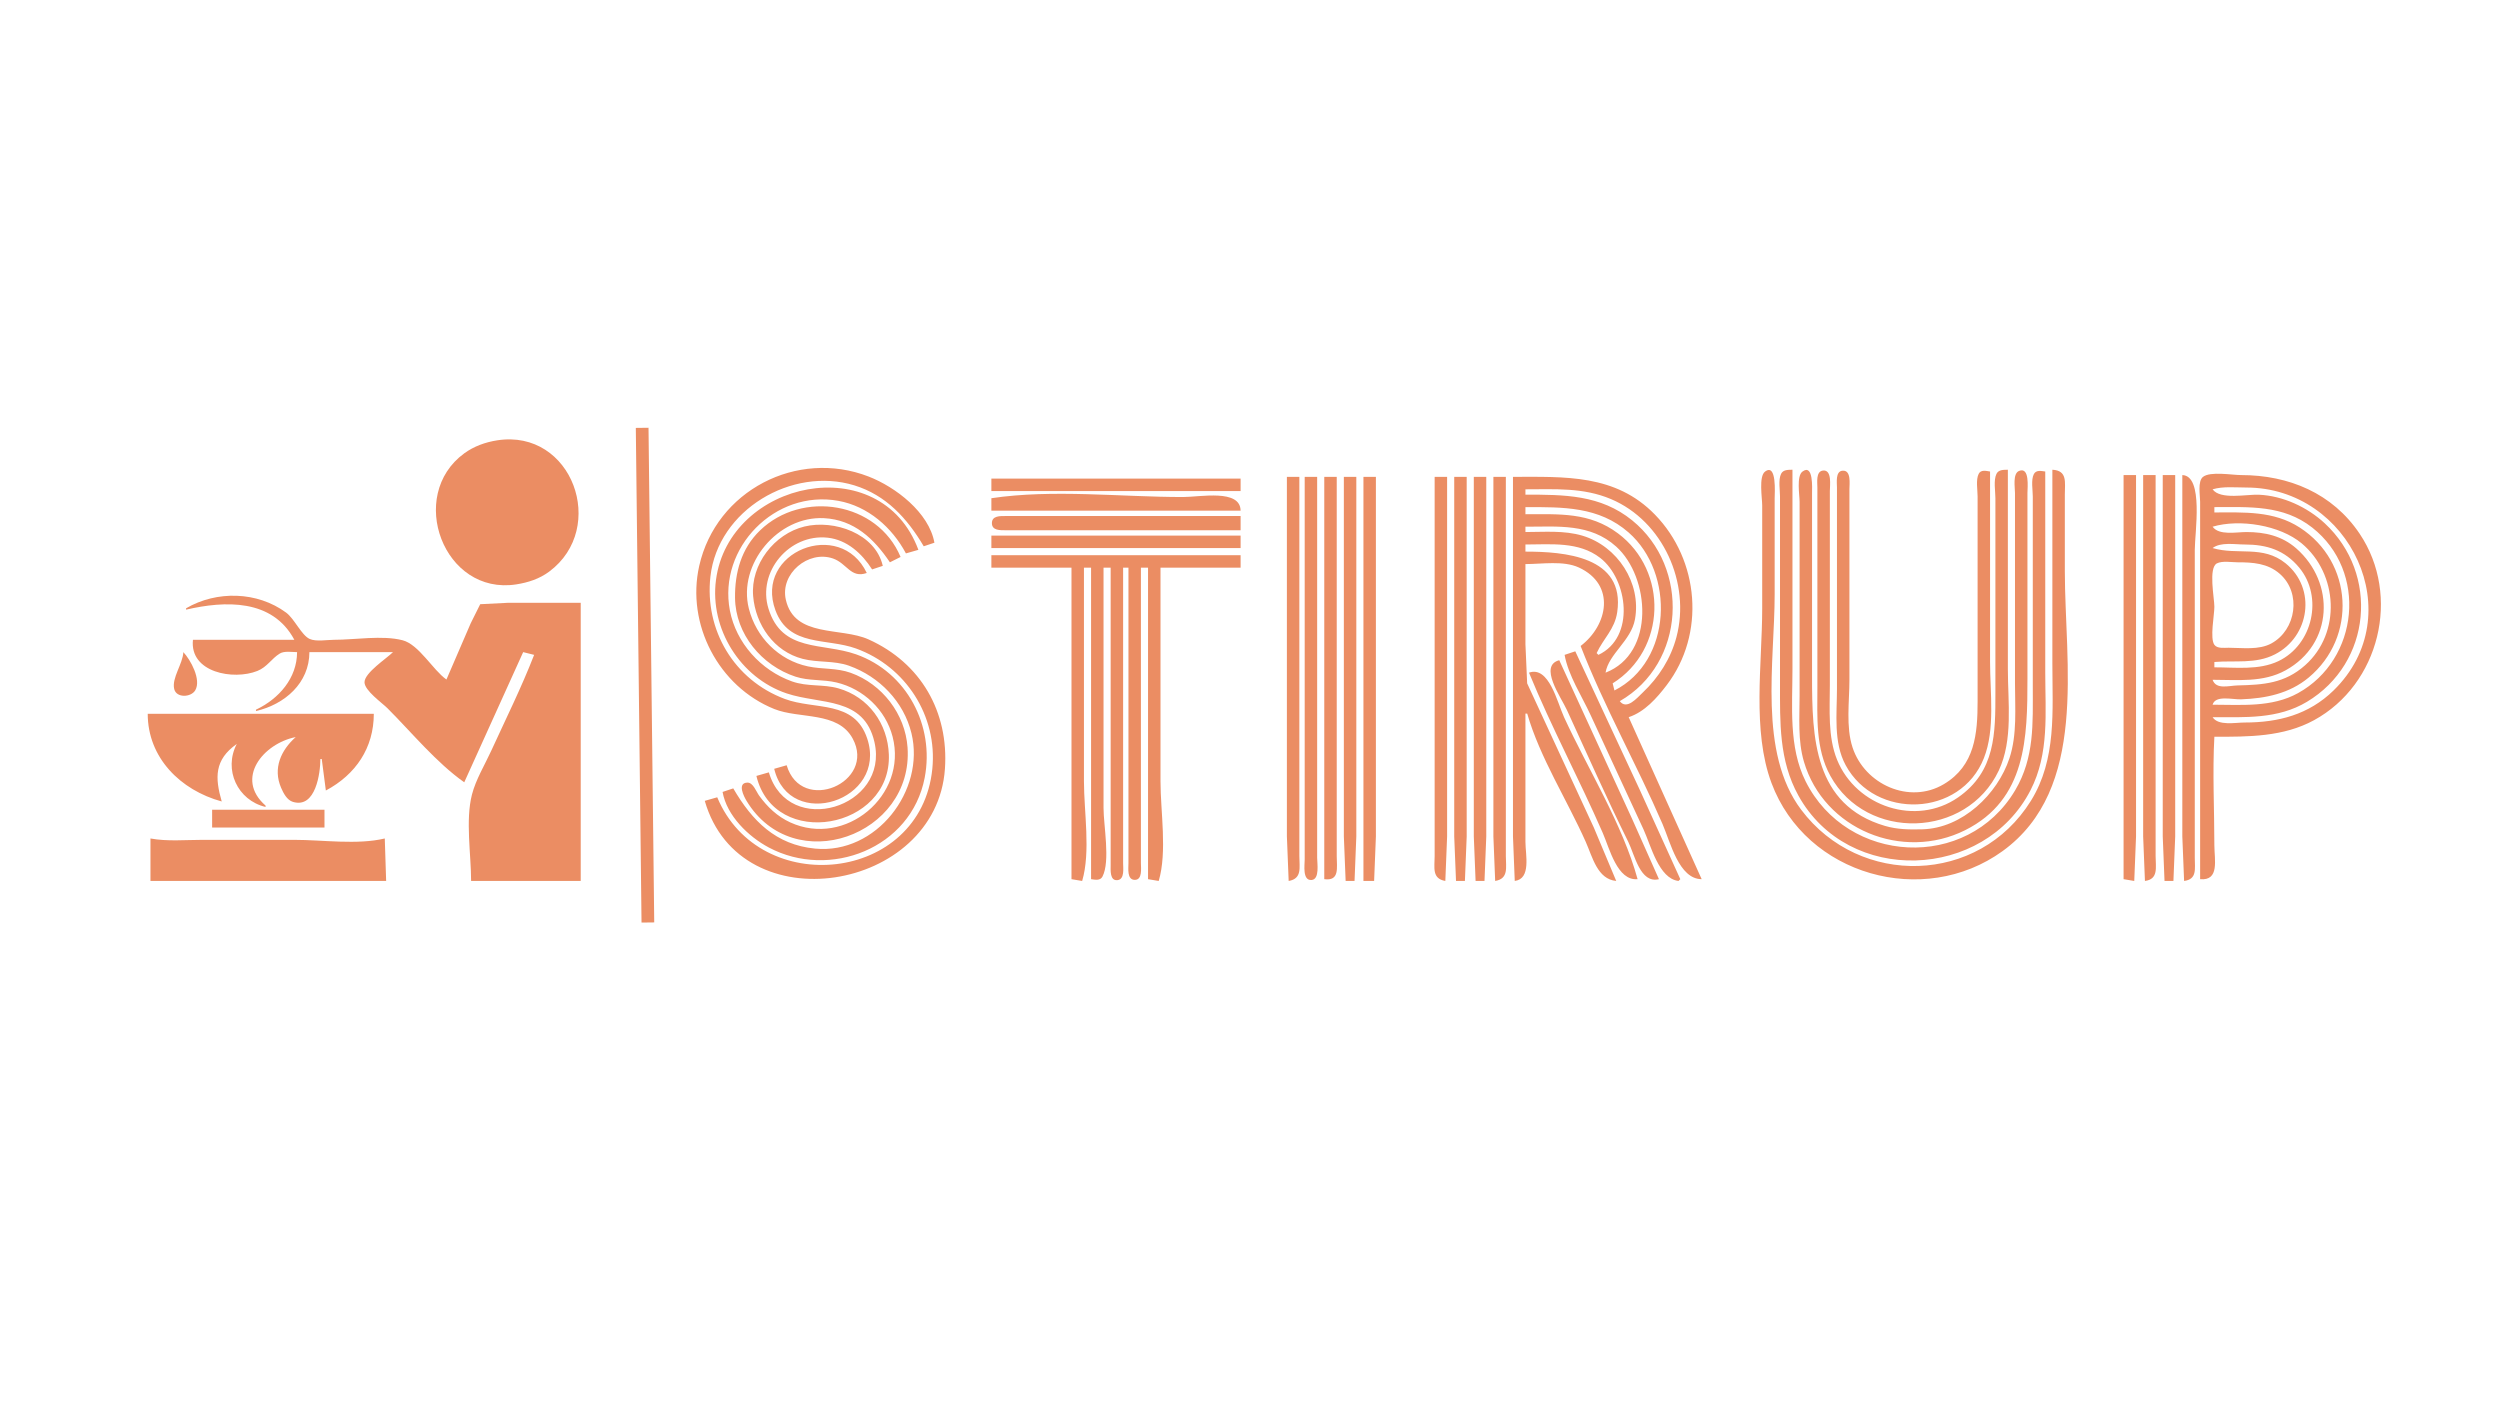
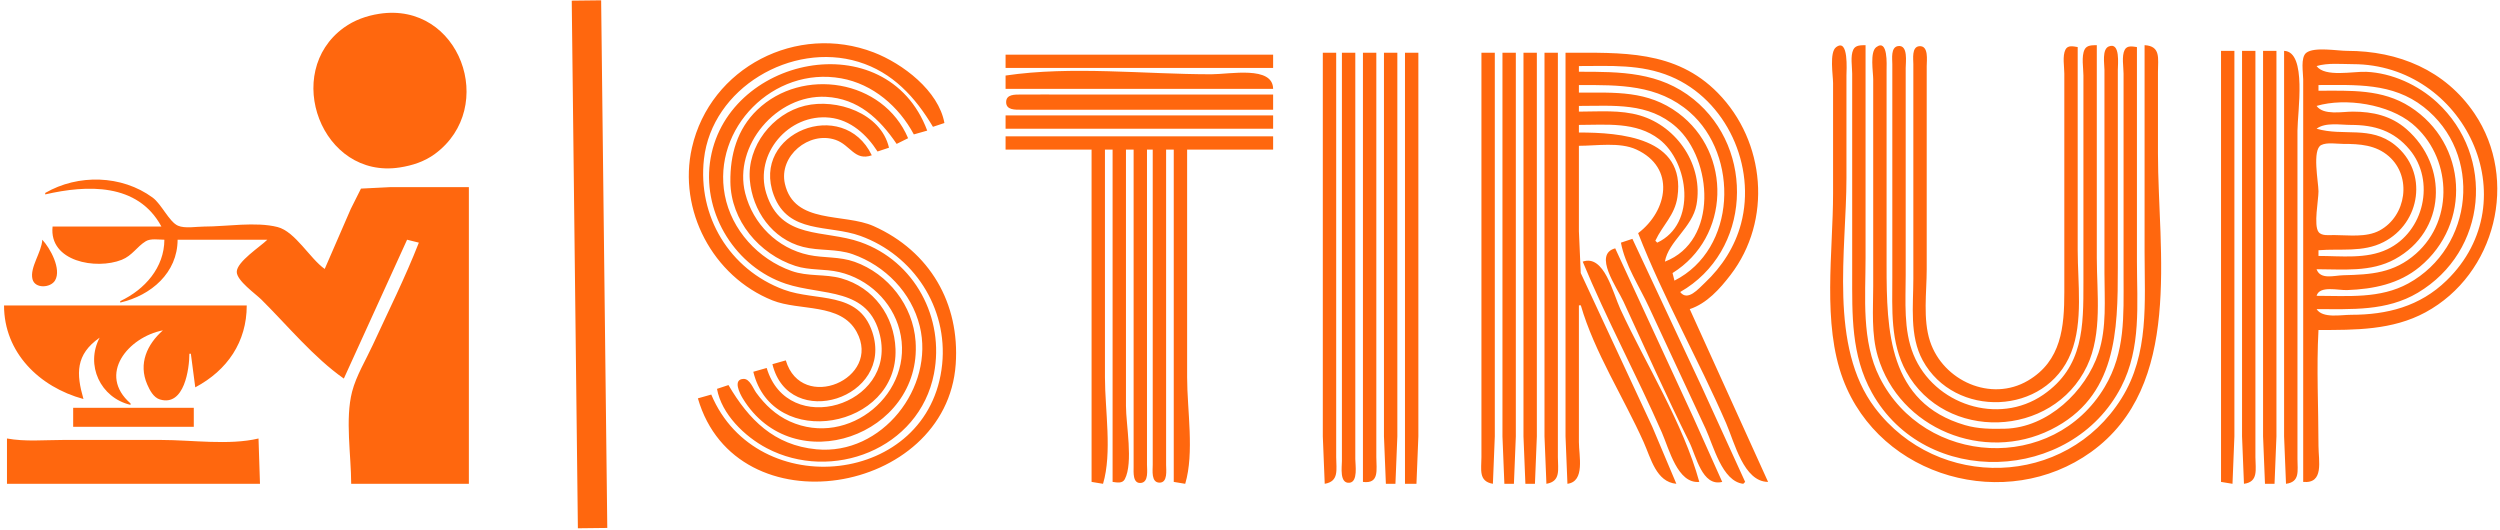
- <svg xmlns="http://www.w3.org/2000/svg" width="1920" height="1080" viewBox="0 0 1920 1080" version="1.1" id="svg5" xml:space="preserve">
-   <defs id="defs2" />
-   <g id="layer1">
-     <path style="fill:#eb8d63;stroke:none;stroke-width:1.052" d="m 381.799,338.183 c -9.046,1.413 -17.815,4.557 -25.256,9.984 -44.348,32.354 -15.871,109.363 39.989,100.639 9.12,-1.425 17.795,-4.261 25.256,-9.81 45.142,-33.575 17.717,-109.827 -39.989,-100.814 m -238.881,128.976 v 1.052 c 29.776,-6.889 66.206,-8.486 83.135,23.151 h -77.873 c -2.677,25.237 31.181,31.245 49.46,23.933 7.602,-3.041 10.81,-9.434 17.232,-13.38 3.491,-2.145 9.345,-1.082 13.286,-1.082 -0.055,19.986 -13.935,35.856 -31.57,44.198 v 1.052 c 22.135,-5.121 40.976,-21.475 41.041,-45.251 h 64.193 c -4.919,4.919 -21.881,15.86 -21.881,23.151 0,6.352 13.445,15.767 17.672,19.994 18.586,18.586 37.471,41.709 58.931,56.826 l 45.251,-99.972 8.419,2.105 c -9.678,24.945 -21.804,49.329 -32.948,73.664 -4.945,10.8 -11.863,22.139 -14.818,33.675 -5.053,19.724 -0.642,45.918 -0.642,66.297 h 84.187 V 462.949 h -55.774 l -21.416,1.082 -7.322,14.703 -18.617,43.146 c -10.578,-7.452 -21.097,-26.939 -33.77,-30.187 -15.491,-3.972 -36.502,-0.33 -52.522,-0.33 -5.37,0 -13.73,1.571 -18.705,-0.635 -6.275,-2.782 -11.75,-15.544 -18.127,-20.248 -22.083,-16.292 -53.302,-17.046 -76.821,-3.321 m -2.105,1.052 1.052,1.052 -1.052,-1.052 m -2.105,1.052 1.052,1.052 -1.052,-1.052 m 2.105,31.57 c -0.394,9.019 -9.071,19.879 -7.016,28.355 1.712,7.063 12.95,6.408 16.152,0.97 4.814,-8.176 -3.581,-23.392 -9.136,-29.326 m -27.361,47.355 c 0,33.784 25.138,58.683 56.826,67.35 -5.203,-18.2 -5.797,-31.959 11.576,-44.198 -10.347,19.736 0.529,43.284 22.099,48.408 v -1.052 c -23.904,-20.892 -1.642,-47.74 23.151,-52.617 -11.345,10.121 -17.666,24.001 -11.22,38.937 1.771,4.104 4.491,9.462 9.12,10.845 17.524,5.24 21.043,-22.36 21.043,-32.945 h 1.052 l 3.157,24.204 c 23,-12.292 36.829,-32.773 36.832,-58.931 H 113.453 m 49.46,73.664 v 13.68 h 86.292 V 621.852 h -86.292 m -47.355,22.099 v 32.623 h 181.002 l -1.052,-32.623 c -21.241,5.058 -47.622,1.052 -69.454,1.052 h -70.507 c -13.121,0 -27.059,1.348 -39.989,-1.052 z" id="path905" />
-     <path d="m 604.152,587.707 -9.57,2.734 c 11.721,48.778 87.343,24.611 71.435,-23.242 -9.907,-29.803 -40.035,-21.753 -63.232,-30.391 -39.037,-14.536 -61.785,-53.032 -57.185,-94.023 5.745,-51.205 62.696,-84.715 110.506,-70.035 24.429,7.5 40.745,25.473 53.32,46.793 l 8.203,-2.734 c -4.144,-23.234 -29.877,-42.822 -50.586,-50.844 -54.877,-21.26 -117.001,10.816 -130.036,68.618 -10.128,44.912 14.875,92.671 57.575,109.916 19.451,7.856 48.852,1.602 60.271,22.702 18.248,33.715 -39.397,58.565 -50.701,20.506 M 1576.221,360.754 v 149.023 c 0,36.002 3.377,73.313 -16.502,105.273 -40.059,64.459 -131.441,66.615 -176.408,6.836 -33.127,-44.026 -20.371,-113.624 -20.371,-165.43 v -73.828 c 0,-3.452 1.777,-27.275 -7.383,-20.444 -4.977,3.715 -2.188,20.301 -2.188,25.912 v 79.297 c 0,42.369 -7.902,93.703 7.15,133.984 26.523,71.003 116.826,96.102 177.42,52.302 66.049,-47.746 47.852,-144.092 47.852,-214.997 v -58.789 c 0,-9.454 2.174,-18.49 -9.57,-19.141 m -5.469,1.367 c -3.022,-0.399 -7,-1.366 -8.75,1.98 -2.297,4.42 -0.82,12.306 -0.82,17.161 v 38.281 108.008 c 0,28.075 1.353,54.221 -13.48,79.297 -36.9,62.34 -129.008,57.163 -161.013,-6.836 -13.152,-26.299 -10.076,-57.624 -10.076,-86.133 V 360.754 c -3.172,0.104 -7.109,-0.191 -8.75,3.169 -2.242,4.605 -0.82,12.333 -0.82,17.339 v 39.648 103.906 c 0,29.982 -0.848,59.091 14.096,86.133 38.322,69.314 142.789,65.048 178.322,-4.102 14.52,-28.25 11.293,-59.5 11.293,-90.234 V 362.121 m -186.484,0.064 c -4.689,3.499 -2.188,17.958 -2.188,23.178 v 69.727 79.297 c 0,16.811 -1.477,34.258 3.336,50.586 15.381,52.175 75.906,76.573 123.812,52.607 47.113,-23.572 47.852,-71.079 47.852,-116.864 v -82.031 -60.156 c 0,-3.931 1.9,-20.192 -6.426,-16.868 -5.045,2.008 -3.145,12.66 -3.145,16.868 v 54.687 91.601 c 0,18.759 1.75,39.335 -4.225,57.422 -9.16,27.783 -36.272,53.869 -66.869,54.667 -9.775,0.256 -19.264,0.182 -28.711,-2.595 -54.797,-16.093 -56.055,-67.993 -56.055,-114.963 v -79.297 -61.523 c 0,-3.344 1.148,-22.708 -7.383,-16.342 m 157.773,-1.431 c -3.172,0.104 -7.109,-0.191 -8.75,3.169 -2.393,4.914 -0.82,13.355 -0.82,18.706 v 42.383 106.641 c 0,31.469 0.191,60.763 -28.711,80.795 -32.225,22.334 -78.189,7.12 -92.846,-28.842 -7.273,-17.85 -5.592,-38.556 -5.592,-57.422 v -95.703 -53.32 c 0,-4.118 1.873,-16.676 -5.346,-15.769 -5.51,0.693 -4.225,9.216 -4.225,13.035 v 42.383 110.742 c 0,23.304 -1.6,47.253 9.994,68.359 27.713,50.459 104.672,48.002 129.295,-4.102 11.129,-23.563 7,-52.604 7,-77.93 V 360.754 m -13.672,1.367 c -3.022,-0.469 -7.014,-1.602 -8.75,1.822 -2.283,4.524 -0.82,12.374 -0.82,17.318 v 39.648 117.578 c 0,25.009 -2.01,49.555 -25.977,63.775 -26.482,15.716 -60.758,0.144 -70.068,-28.228 -5.223,-15.903 -2.393,-35.392 -2.393,-51.953 V 422.277 375.793 c 0,-4.095 1.572,-14.917 -5.346,-14.293 -5.523,0.5 -4.225,9.194 -4.225,12.925 v 39.648 114.844 c 0,19.362 -2.871,41.098 6.699,58.789 22.709,41.971 88.225,39.967 106.148,-5.469 8.777,-22.271 4.73,-50.369 4.73,-73.828 V 362.121 m 102.539,2.734 v 310.351 l 8.203,1.367 1.367,-34.18 V 578.136 364.855 h -9.57 m 15.039,0 v 213.281 64.258 l 1.367,34.18 c 10.555,-1.396 8.203,-10.463 8.203,-19.141 V 602.746 364.855 h -9.57 m 15.039,0 v 213.281 64.258 l 1.367,34.18 h 6.836 l 1.367,-34.18 V 578.136 364.855 h -9.57 m 15.039,0 v 213.281 64.258 l 1.367,34.18 c 10.131,-1.34 8.203,-9.291 8.203,-17.773 V 609.582 422.277 c 0,-13.107 7.014,-56.878 -9.57,-57.422 m 13.672,310.351 c 15.094,1.423 10.938,-15.128 10.938,-25.977 0,-27.662 -1.504,-55.794 0,-83.398 26.209,0 52.897,0.19 76.562,-12.731 50.244,-27.439 66.992,-95.495 35.055,-143.128 -20.932,-31.216 -54.469,-45.114 -91.109,-45.117 -6.959,0 -23.611,-3.058 -29.258,1.405 -4.211,3.336 -2.188,14.35 -2.188,19.102 V 442.785 675.207 M 988.331,366.223 v 211.914 64.258 l 1.367,34.18 c 10.474,-1.773 8.203,-10.352 8.203,-19.141 V 604.113 366.223 h -9.57 m 13.672,0 v 237.89 56.055 c 0,4.211 -1.874,16.312 5.347,15.66 6.288,-0.569 4.223,-12.864 4.223,-17.027 V 602.746 366.223 h -9.57 m 15.039,0 v 308.984 c 11.966,1.585 9.57,-8.798 9.57,-17.773 V 604.113 366.223 h -9.57 m 15.039,0 v 211.914 64.258 l 1.367,34.18 h 6.836 l 1.367,-34.18 V 578.136 366.223 h -9.57 m 15.039,0 v 310.351 h 8.203 l 1.367,-34.18 V 578.136 366.223 h -9.57 m 54.688,0 v 237.89 53.32 c 0,8.788 -2.271,17.367 8.203,19.141 l 1.367,-34.18 V 578.136 366.223 h -9.57 m 15.039,0 v 211.914 64.258 l 1.367,34.18 h 6.836 l 1.367,-34.18 V 578.136 366.223 h -9.57 m 15.039,0 v 211.914 64.258 l 1.367,34.18 h 6.836 l 1.367,-34.18 V 578.136 366.223 h -9.57 m 15.039,0 v 211.914 64.258 l 1.367,34.18 c 10.474,-1.773 8.203,-10.352 8.203,-19.141 V 604.113 366.223 h -9.57 m 15.039,0 v 211.914 64.258 l 1.367,34.18 c 12.776,-1.69 8.203,-20.155 8.203,-30.078 v -98.437 h 1.367 c 9.704,33.689 30.639,66.376 44.927,98.437 5.248,11.77 8.967,28.748 23.432,30.078 l -17.199,-41.016 -51.206,-110.742 -1.321,-30.078 v -61.523 c 12.694,0 29.241,-2.815 41.016,2.62 28.451,13.136 22.435,44.215 1.367,60.271 18.101,46.673 43.025,90.774 62.89,136.719 6.139,14.198 12.633,42.321 30.078,42.383 L 1250.831,550.793 c 12.264,-4.07 21.561,-14.611 29.189,-24.609 29.914,-39.255 25.061,-95.997 -9.078,-131.017 -30.311,-31.109 -69.025,-28.943 -108.978,-28.943 m -400.586,1.367 v 9.57 h 191.406 v -9.57 H 761.378 M 590.48,593.175 l -9.57,2.734 c 13.736,57.299 103.872,41.029 101.727,-16.406 -0.886,-23.704 -15.55,-44.294 -38.836,-50.874 -11.655,-3.295 -23.695,-1.086 -35.547,-5.303 -23.833,-8.479 -42.968,-29.515 -47.722,-54.564 -9.133,-48.13 34.772,-92.893 83.268,-84.13 22.803,4.119 41.31,20.387 51.953,40.38 l 9.57,-2.734 c -29.012,-78.181 -145.501,-53.424 -155.464,23.242 -4.851,37.332 18.636,75.013 54.292,87.013 26.078,8.776 59.352,2.218 67.428,37.401 11.58,50.442 -66.046,74.039 -81.1,23.242 m 1108.788,-42.383 c 24.992,0 50.094,1.62 72.461,-11.799 49.738,-29.839 55.562,-98.231 13.672,-137.101 -13.44,-12.463 -32.115,-21.128 -50.586,-21.945 -9.365,-0.413 -29.586,4.107 -35.547,-4.155 8.217,-2.429 17.445,-1.37 25.977,-1.367 79.447,0.03 126.314,97.828 66.978,155.805 -19.127,18.685 -42.492,24.664 -68.346,24.664 -7.328,0 -20.18,2.723 -24.609,-4.102 m -455.273,-12.305 c 50.641,-29.136 54.099,-102.613 9.57,-138.813 -24.35,-19.793 -52.339,-19.78 -82.031,-19.78 v -4.102 c 22.617,0 44.302,-1.512 65.625,7.472 40.072,16.882 61.291,64.628 50.367,106.005 -4.334,16.445 -13.59,30.976 -25.881,42.595 -4.525,4.278 -12.332,13.669 -17.65,6.624 M 761.378,382.629 v 9.57 h 191.406 c -0.2,-16.834 -31.032,-10.482 -44.205,-10.482 -47.659,0 -100.123,-6.129 -147.201,0.912 m -77.93,49.219 8.203,-4.102 C 673.899,385.385 616.037,376.12 583.699,407.365 c -14.406,13.921 -19.421,32.446 -19.19,51.826 0.329,27.783 20.489,51.985 46.479,60.499 10.207,3.344 21.023,1.967 31.445,4.446 20.657,4.914 37.774,21.022 43.096,41.695 11.625,45.157 -36.31,85.198 -78.643,65.76 -9.918,-4.554 -17.608,-11.874 -23.935,-20.643 -2.121,-2.939 -4.571,-10.038 -8.977,-9.909 -8.058,0.234 -2.633,10.697 -0.633,14.011 36.127,59.862 128.401,26.663 123.658,-41.016 -1.802,-25.703 -19.493,-48.64 -43.628,-57.299 -10.849,-3.891 -21.856,-2.609 -32.812,-4.933 -22.478,-4.766 -39.873,-22.348 -45.445,-44.409 -8.667,-34.307 22.542,-71.304 57.75,-69.441 23.055,1.22 38.343,15.747 50.586,33.894 m 556.445,98.437 -1.367,-5.469 c 41.248,-25.804 42.82,-86.227 4.102,-115.172 -21.942,-16.405 -45.069,-14.711 -71.094,-14.711 v -5.469 c 28.632,0 56.383,-0.597 79.297,19.536 35.465,31.181 33.592,98.552 -10.938,121.284 m 459.375,10.937 c 2.147,-7.573 15.326,-3.881 21.875,-4.128 18.826,-0.704 37.078,-4.36 51.953,-16.76 37.201,-31.015 34.111,-88.646 -6.836,-115.14 -20.111,-13.01 -42.725,-11.628 -65.625,-11.628 v -4.102 c 26.729,0 52.855,-1.831 75.195,15.747 42.615,33.538 35.93,101.199 -10.938,127.103 -20.193,11.163 -43.435,8.907 -65.625,8.907 M 952.784,407.238 V 396.301 H 806.495 c -11.393,0 -22.787,-0.078 -34.18,0.001 -4.138,0.029 -10.533,-0.305 -10.533,5.467 0,5.772 6.394,5.439 10.533,5.467 11.391,0.079 22.787,10e-4 34.18,10e-4 h 146.289 m -389.648,198.242 -8.203,2.734 c 3.251,18.23 19.813,34.323 35.547,42.681 46.565,24.735 109.233,0.751 119.682,-53.618 7.682,-39.97 -13.636,-80.927 -52.69,-94.747 -25.941,-9.181 -56.864,-1.323 -67.301,-35.135 -8.712,-28.219 15.978,-57.605 45.426,-54.45 14.934,1.6 26.456,12.219 34.18,24.371 l 8.203,-2.734 c -5.727,-24.957 -37.509,-35.716 -60.156,-30.215 -23.22,5.641 -41.468,29.218 -39.411,53.457 1.865,21.983 15.91,42.472 38.043,48.178 11.681,3.012 24.058,1.181 35.547,5.265 23.296,8.28 42.072,27.597 47.988,51.83 10.738,43.977 -26.977,93.164 -73.965,88.635 -30.293,-2.919 -48.334,-21.313 -62.891,-46.252 M 1699.268,522.082 c 19.086,0 38.732,2.279 56.055,-7.264 36.75,-20.238 38.309,-67.297 8.203,-93.655 -10.992,-9.628 -24.09,-12.556 -38.281,-12.558 -7.779,0 -20.986,2.827 -25.977,-4.102 20.822,-6.156 51.652,-1.172 68.359,12.75 28.096,23.399 30.584,68.857 2.734,93.639 -15.736,13.999 -32.06,15.035 -51.953,15.519 -6.672,0.161 -16.406,3.429 -19.141,-4.33 m -466.211,-5.469 c 2.42,-14.476 19.619,-24.469 22.613,-41.016 5.031,-27.938 -13.48,-56.179 -40.387,-64.2 -14.049,-4.188 -29.277,-2.792 -43.75,-2.792 v -4.102 c 24.866,0 49.764,-2.678 69.713,15.291 25.908,23.357 30.188,81.951 -8.189,96.819 M 761.378,411.34 v 9.57 h 191.406 v -9.57 H 761.378 m -210.547,200.976 -9.57,2.734 c 27.398,95.107 177.95,69.744 184.448,-24.609 3.011,-43.727 -18.382,-81.233 -58.667,-99.378 -21.299,-9.595 -56.879,-1.055 -63.533,-30.505 -4.516,-19.987 17.24,-38.147 36.191,-31.646 10.772,3.697 13.668,15.49 25.975,11.138 -20.293,-42.649 -86.766,-16.26 -70.122,28.711 10.444,28.22 39.257,21.075 61.919,29.307 38.217,13.882 62.616,51.796 58.555,92.373 -8.773,87.697 -132.587,100.176 -165.196,21.875 m 676.757,-109.375 -1.367,-1.367 c 5.25,-11.326 13.891,-18.286 15.805,-31.445 6.262,-43.075 -41.057,-46.484 -70.492,-46.484 v -5.469 c 19.588,0 40.923,-2.479 57.422,10.294 21.342,16.52 27.139,61.064 -1.367,74.472 m 473.046,9.57 v -4.102 c 15.805,-1.318 31.719,1.714 46.484,-5.843 26.824,-13.729 32.143,-50.634 8.149,-69.996 -17.459,-14.089 -36.75,-5.971 -56,-11.661 6.303,-4.777 16.967,-2.734 24.609,-2.734 16.912,0.001 30.748,4.27 41.932,17.775 18.648,22.512 10.418,59.19 -15.955,71.784 -15.025,7.174 -33.059,4.777 -49.219,4.777 M 761.378,426.379 v 9.57 h 61.523 v 239.258 l 8.203,1.367 C 837.722,654.189 832.472,623.382 832.472,600.011 V 435.949 h 5.469 v 239.258 c 3.019,0.399 7,1.366 8.746,-1.98 6.162,-11.818 0.824,-39.338 0.824,-52.708 V 435.949 h 5.469 v 184.57 43.75 c 0.01,3.782 -0.819,12.443 5.347,11.668 5.513,-0.693 4.222,-9.216 4.223,-13.035 V 619.152 435.949 h 4.102 v 184.57 42.383 c 10e-4,3.984 -1.27,12.841 4.889,12.841 5.981,0 4.68,-9.011 4.681,-12.841 V 619.152 435.949 h 5.469 v 239.258 l 8.203,1.367 c 6.617,-22.385 1.367,-53.192 1.367,-76.562 V 435.949 h 61.523 v -9.57 H 761.378 m 941.212,6.293 c 4.184,-2.123 11.252,-0.824 15.818,-0.824 11.771,0 23.215,0.703 32.553,8.926 16.707,14.7 12.537,42.995 -6.576,53.394 -9.611,5.231 -22.258,3.326 -32.812,3.304 -3.24,-0.007 -8.627,0.797 -10.883,-2.192 -3.65,-4.847 -0.055,-22.911 -0.055,-29.254 0,-6.669 -4.73,-29.961 1.955,-33.355 m -500.978,70.269 c 2.834,15.898 13.385,31.849 20.085,46.484 13.383,29.221 27.083,58.291 40.495,87.5 5.715,12.439 11.771,37.901 26.92,39.648 l 1.367,-1.367 -31.021,-68.359 -49.642,-106.641 -8.203,2.734 m 72.461,172.265 -20.699,-46.484 -55.863,-121.68 c -16.045,4.251 1.298,28.278 5.891,38.281 15.498,33.753 30.613,67.89 47.087,101.172 4.99,10.065 9.174,32.313 23.584,28.711 m -99.805,-158.594 c 17.123,41.736 38.593,81.698 56.629,123.047 5.25,12.019 11.211,37.012 26.77,35.547 -11.58,-42.364 -38.136,-84.465 -56.477,-124.414 -5.268,-11.476 -11.569,-39.609 -26.921,-34.18" style="fill:#eb8d63;stroke:none;stroke-width:1.367" id="path1022" />
-     <path style="fill:#f9f9f9;stroke:#eb8d63;stroke-width:9.755;stroke-dasharray:none;stroke-opacity:1" d="m 493.181,328.579 4.391,379.895" id="path1037" />
-   </g>
+ <svg xmlns="http://www.w3.org/2000/svg" width="340" height="72" viewBox="0 0 340 72" fill="none">
+   <path d="M51.562 1.879C49.843 2.146 48.176 2.74 46.761 3.765C38.331 9.876 43.744 24.422 54.363 22.775C56.097 22.506 57.746 21.97 59.164 20.922C67.746 14.58 62.533 0.177 51.562 1.879ZM6.15 26.241V26.44C11.811 25.139 18.736 24.837 21.954 30.813H7.15C6.641 35.58 13.078 36.715 16.553 35.334C17.998 34.759 18.608 33.552 19.829 32.806C20.492 32.401 21.605 32.602 22.355 32.602C22.344 36.377 19.705 39.375 16.353 40.95V41.149C20.561 40.182 24.143 37.093 24.155 32.602H36.358C35.423 33.531 32.199 35.598 32.199 36.975C32.199 38.175 34.754 39.953 35.558 40.752C39.091 44.262 42.681 48.63 46.761 51.486L55.363 32.602L56.964 32.999C55.124 37.711 52.819 42.317 50.7 46.914C49.76 48.954 48.445 51.096 47.883 53.275C46.923 57 47.761 61.948 47.761 65.797H63.766V25.446H53.163L49.092 25.65L47.7 28.428L44.16 36.577C42.149 35.17 40.15 31.489 37.741 30.875C34.796 30.125 30.801 30.813 27.756 30.813C26.735 30.813 25.146 31.11 24.2 30.693C23.007 30.168 21.966 27.757 20.754 26.868C16.556 23.791 10.621 23.649 6.15 26.241ZM5.75 32.602C5.675 34.305 4.026 36.357 4.416 37.958C4.742 39.292 6.878 39.168 7.487 38.141C8.402 36.597 6.806 33.723 5.75 32.602ZM0.549 41.547C0.549 47.928 5.327 52.631 11.351 54.268C10.362 50.831 10.249 48.232 13.552 45.92C11.585 49.648 13.653 54.096 17.753 55.063V54.865C13.209 50.918 17.441 45.847 22.154 44.926C19.998 46.838 18.796 49.459 20.021 52.281C20.358 53.056 20.875 54.068 21.755 54.329C25.086 55.319 25.755 50.106 25.755 48.106H25.956L26.556 52.678C30.928 50.356 33.557 46.488 33.557 41.547H0.549ZM9.951 55.461V58.045H26.356V55.461H9.951ZM0.949 59.635V65.797H35.358L35.158 59.635C31.12 60.591 26.105 59.834 21.954 59.834H8.551C6.056 59.834 3.407 60.089 0.949 59.635Z" fill="#FF670E" />
+   <path d="M106.868 49.011L105.049 49.528C107.277 58.741 121.653 54.176 118.629 45.138C116.746 39.508 111.018 41.029 106.608 39.397C99.187 36.651 94.863 29.38 95.737 21.637C96.829 11.965 107.656 5.635 116.745 8.408C121.389 9.825 124.491 13.22 126.881 17.247L128.441 16.73C127.653 12.342 122.761 8.642 118.824 7.126C108.392 3.111 96.582 9.169 94.104 20.088C92.178 28.571 96.931 37.592 105.049 40.85C108.747 42.334 114.336 41.152 116.507 45.138C119.976 51.506 109.017 56.2 106.868 49.011ZM291.663 6.142V34.291C291.663 41.092 292.305 48.139 288.526 54.176C280.91 66.352 263.538 66.759 254.99 55.467C248.692 47.151 251.117 34.005 251.117 24.22V10.274C251.117 9.622 251.455 5.122 249.714 6.413C248.768 7.114 249.298 10.247 249.298 11.307V26.285C249.298 34.289 247.796 43.985 250.657 51.594C255.699 65.005 272.866 69.746 284.385 61.473C296.941 52.454 293.482 34.255 293.482 20.862V9.758C293.482 7.972 293.895 6.265 291.663 6.142ZM290.623 6.401C290.049 6.325 289.292 6.143 288.96 6.774C288.523 7.609 288.804 9.099 288.804 10.016V17.247V37.648C288.804 42.952 289.061 47.89 286.241 52.627C279.226 64.402 261.716 63.424 255.632 51.335C253.131 46.368 253.716 40.451 253.716 35.066V6.142C253.113 6.162 252.365 6.106 252.053 6.741C251.627 7.611 251.897 9.071 251.897 10.016V17.505V37.132C251.897 42.795 251.736 48.294 254.576 53.401C261.862 66.494 281.721 65.688 288.476 52.627C291.237 47.291 290.623 41.388 290.623 35.582V6.401ZM255.172 6.413C254.28 7.074 254.756 9.805 254.756 10.791V23.961V38.94C254.756 42.115 254.475 45.41 255.39 48.495C258.314 58.35 269.82 62.959 278.927 58.431C287.884 53.979 288.024 45.006 288.024 36.357V20.862V9.5C288.024 8.757 288.385 5.685 286.803 6.313C285.843 6.693 286.205 8.705 286.205 9.5V19.829V37.132C286.205 40.675 286.537 44.562 285.402 47.978C283.66 53.226 278.506 58.153 272.689 58.304C270.831 58.352 269.027 58.339 267.231 57.814C256.814 54.774 256.575 44.971 256.575 36.099V21.121V9.5C256.575 8.868 256.794 5.21 255.172 6.413ZM285.165 6.142C284.562 6.162 283.814 6.106 283.502 6.741C283.047 7.669 283.346 9.263 283.346 10.274V18.28V38.423C283.346 44.367 283.382 49.901 277.888 53.684C271.762 57.903 263.024 55.029 260.237 48.236C258.855 44.865 259.174 40.954 259.174 37.39V19.313V9.241C259.174 8.463 259.53 6.091 258.158 6.263C257.111 6.394 257.355 8.004 257.355 8.725V16.73V37.648C257.355 42.05 257.051 46.574 259.255 50.561C264.523 60.092 279.153 59.628 283.834 49.786C285.95 45.335 285.165 39.85 285.165 35.066V6.142ZM282.566 6.401C281.992 6.312 281.233 6.098 280.903 6.745C280.469 7.599 280.747 9.082 280.747 10.016V17.505V39.714C280.747 44.438 280.365 49.075 275.808 51.761C270.774 54.729 264.258 51.788 262.488 46.429C261.495 43.425 262.033 39.743 262.033 36.615V17.763V8.983C262.033 8.21 262.332 6.165 261.017 6.283C259.967 6.378 260.214 8.02 260.214 8.725V16.214V37.907C260.214 41.564 259.668 45.669 261.487 49.011C265.805 56.939 278.259 56.56 281.667 47.978C283.335 43.771 282.566 38.464 282.566 34.033V6.401ZM302.059 6.917V65.539L303.619 65.797L303.878 59.341V47.203V6.917H302.059ZM304.918 6.917V47.203V59.341L305.178 65.797C307.184 65.534 306.737 63.821 306.737 62.182V51.852V6.917H304.918ZM307.777 6.917V47.203V59.341L308.037 65.797H309.336L309.596 59.341V47.203V6.917H307.777ZM310.636 6.917V47.203V59.341L310.896 65.797C312.822 65.544 312.455 64.042 312.455 62.44V53.143V17.763C312.455 15.288 313.789 7.02 310.636 6.917ZM313.235 65.539C316.104 65.808 315.314 62.681 315.314 60.632C315.314 55.407 315.028 50.093 315.314 44.879C320.297 44.879 325.37 44.915 329.869 42.474C339.421 37.291 342.605 24.436 336.533 15.439C332.554 9.543 326.179 6.918 319.213 6.917C317.89 6.917 314.724 6.339 313.651 7.183C312.85 7.813 313.235 9.893 313.235 10.791V21.637V65.539ZM179.902 7.175V47.203V59.341L180.162 65.797C182.153 65.462 181.722 63.842 181.722 62.182V52.11V7.175H179.902ZM182.501 7.175V52.11V62.698C182.501 63.494 182.145 65.779 183.518 65.656C184.713 65.549 184.321 63.226 184.321 62.44V51.852V7.175H182.501ZM185.36 7.175V65.539C187.635 65.838 187.18 63.877 187.18 62.182V52.11V7.175H185.36ZM188.219 7.175V47.203V59.341L188.479 65.797H189.779L190.039 59.341V47.203V7.175H188.219ZM191.078 7.175V65.797H192.638L192.898 59.341V47.203V7.175H191.078ZM201.475 7.175V52.11V62.182C201.475 63.842 201.043 65.462 203.034 65.797L203.294 59.341V47.203V7.175H201.475ZM204.334 7.175V47.203V59.341L204.594 65.797H205.893L206.153 59.341V47.203V7.175H204.334ZM207.193 7.175V47.203V59.341L207.453 65.797H208.752L209.012 59.341V47.203V7.175H207.193ZM210.052 7.175V47.203V59.341L210.312 65.797C212.303 65.462 211.871 63.842 211.871 62.182V52.11V7.175H210.052ZM212.911 7.175V47.203V59.341L213.171 65.797C215.599 65.478 214.73 61.99 214.73 60.116V41.522H214.99C216.835 47.886 220.814 54.06 223.531 60.116C224.529 62.339 225.236 65.546 227.985 65.797L224.716 58.05L214.981 37.132L214.73 31.451V19.829C217.143 19.829 220.289 19.298 222.527 20.324C227.936 22.805 226.792 28.676 222.787 31.709C226.228 40.525 230.966 48.855 234.743 57.533C235.91 60.215 237.144 65.527 240.461 65.539L229.805 42.039C232.136 41.27 233.903 39.279 235.354 37.39C241.041 29.975 240.118 19.257 233.628 12.642C227.866 6.766 220.506 7.175 212.911 7.175ZM136.758 7.434V9.241H173.145V7.434H136.758ZM104.269 50.044L102.45 50.561C105.061 61.384 122.196 58.311 121.789 47.462C121.62 42.984 118.832 39.095 114.406 37.852C112.19 37.23 109.901 37.647 107.648 36.85C103.117 35.249 99.48 31.275 98.576 26.544C96.84 17.453 105.186 8.997 114.406 10.653C118.741 11.431 122.259 14.504 124.282 18.28L126.101 17.763C120.586 2.996 98.441 7.672 96.547 22.154C95.625 29.205 100.09 36.323 106.868 38.589C111.826 40.247 118.151 39.008 119.687 45.654C121.888 55.182 107.131 59.639 104.269 50.044ZM315.054 42.039C319.806 42.039 324.578 42.345 328.83 39.81C338.285 34.174 339.392 21.255 331.429 13.913C328.874 11.559 325.323 9.922 321.812 9.768C320.032 9.69 316.188 10.544 315.054 8.983C316.617 8.524 318.371 8.724 319.993 8.725C335.096 8.73 344.006 27.203 332.726 38.154C329.09 41.684 324.648 42.813 319.733 42.813C318.34 42.813 315.897 43.328 315.054 42.039ZM228.505 39.714C238.132 34.211 238.79 20.332 230.325 13.494C225.696 9.755 220.375 9.758 214.73 9.758V8.983C219.03 8.983 223.152 8.697 227.206 10.394C234.824 13.583 238.857 22.602 236.781 30.418C235.957 33.524 234.197 36.269 231.861 38.463C231 39.271 229.516 41.045 228.505 39.714ZM136.758 10.274V12.082H173.145C173.107 8.902 167.245 10.102 164.741 10.102C155.681 10.102 145.707 8.944 136.758 10.274ZM121.943 19.571L123.502 18.796C120.127 10.795 109.128 9.045 102.98 14.947C100.241 17.576 99.288 21.075 99.332 24.736C99.395 29.984 103.227 34.555 108.168 36.164C110.108 36.795 112.164 36.535 114.146 37.004C118.073 37.932 121.327 40.974 122.339 44.879C124.549 53.409 115.436 60.972 107.388 57.301C105.503 56.44 104.041 55.058 102.838 53.401C102.435 52.846 101.969 51.505 101.131 51.53C99.599 51.574 100.631 53.55 101.011 54.176C107.879 65.484 125.421 59.212 124.519 46.429C124.176 41.574 120.813 37.241 116.225 35.606C114.163 34.871 112.07 35.113 109.987 34.674C105.714 33.774 102.407 30.453 101.348 26.285C99.7 19.805 105.633 12.817 112.326 13.169C116.709 13.399 119.615 16.143 121.943 19.571ZM227.725 38.165L227.466 37.132C235.307 32.258 235.606 20.845 228.245 15.377C224.074 12.278 219.677 12.598 214.73 12.598V11.566C220.173 11.566 225.449 11.453 229.805 15.256C236.547 21.145 236.191 33.871 227.725 38.165ZM315.054 40.231C315.463 38.8 317.968 39.498 319.213 39.451C322.792 39.318 326.262 38.628 329.09 36.285C336.162 30.427 335.574 19.541 327.79 14.537C323.967 12.079 319.668 12.34 315.314 12.34V11.566C320.396 11.566 325.362 11.22 329.609 14.54C337.711 20.875 336.44 33.655 327.53 38.548C323.691 40.657 319.273 40.231 315.054 40.231ZM173.145 14.923V12.857H145.335C143.169 12.857 141.003 12.842 138.837 12.857C138.05 12.862 136.835 12.799 136.835 13.89C136.835 14.98 138.05 14.917 138.837 14.922C141.003 14.937 143.169 14.922 145.335 14.922L173.145 14.923ZM99.071 52.368L97.512 52.885C98.13 56.328 101.278 59.368 104.269 60.947C113.121 65.619 125.035 61.089 127.021 50.819C128.482 43.269 124.429 35.533 117.005 32.922C112.073 31.188 106.195 32.672 104.21 26.285C102.554 20.955 107.248 15.404 112.846 16C115.685 16.303 117.876 18.308 119.344 20.604L120.903 20.087C119.815 15.373 113.773 13.341 109.467 14.38C105.053 15.446 101.584 19.899 101.975 24.478C102.33 28.63 105 32.5 109.207 33.578C111.428 34.147 113.781 33.801 115.965 34.572C120.394 36.136 123.963 39.785 125.088 44.363C127.129 52.669 119.959 61.96 111.027 61.105C105.268 60.553 101.838 57.079 99.071 52.368ZM315.054 36.615C318.683 36.615 322.418 37.046 325.711 35.243C332.697 31.421 332.993 22.532 327.27 17.553C325.18 15.734 322.691 15.181 319.993 15.181C318.514 15.181 316.003 15.715 315.054 14.406C319.013 13.243 324.874 14.185 328.05 16.815C333.391 21.235 333.864 29.821 328.57 34.502C325.578 37.146 322.475 37.342 318.693 37.433C317.425 37.464 315.574 38.081 315.054 36.615ZM226.426 35.582C226.886 32.848 230.156 30.961 230.725 27.835C231.681 22.558 228.162 17.223 223.047 15.708C220.376 14.917 217.481 15.181 214.73 15.181V14.406C219.457 14.406 224.19 13.9 227.983 17.294C232.908 21.706 233.722 32.774 226.426 35.582ZM136.758 15.697V17.505H173.145V15.697H136.758ZM96.732 53.66L94.912 54.176C100.121 72.141 128.742 67.35 129.977 49.528C130.549 41.268 126.482 34.184 118.824 30.756C114.775 28.944 108.011 30.557 106.746 24.994C105.888 21.219 110.024 17.789 113.626 19.017C115.674 19.715 116.224 21.943 118.564 21.121C114.706 13.065 102.07 18.049 105.234 26.544C107.219 31.874 112.697 30.525 117.005 32.08C124.27 34.702 128.908 41.863 128.136 49.528C126.468 66.093 102.931 68.45 96.732 53.66ZM225.386 33L225.126 32.742C226.124 30.602 227.767 29.288 228.131 26.802C229.321 18.666 220.326 18.022 214.73 18.022V16.989C218.454 16.989 222.51 16.52 225.646 18.933C229.703 22.053 230.805 30.467 225.386 33ZM315.314 34.808V34.033C318.319 33.784 321.344 34.357 324.151 32.929C329.251 30.336 330.262 23.365 325.7 19.708C322.381 17.047 318.714 18.58 315.054 17.505C316.253 16.603 318.28 16.989 319.733 16.989C322.948 16.989 325.578 17.795 327.704 20.346C331.249 24.598 329.685 31.526 324.671 33.905C321.815 35.26 318.387 34.808 315.314 34.808ZM136.758 18.538V20.346H148.454V65.539L150.013 65.797C151.271 61.569 150.273 55.75 150.273 51.335V20.346H151.313V65.539C151.886 65.614 152.643 65.797 152.975 65.165C154.147 62.933 153.132 57.734 153.132 55.209V20.346H154.172V55.209V63.473C154.173 64.187 154.016 65.823 155.188 65.677C156.236 65.546 155.991 63.936 155.991 63.215V54.951V20.346H156.771V55.209V63.215C156.771 63.967 156.529 65.64 157.7 65.64C158.837 65.64 158.59 63.938 158.59 63.215V54.951V20.346H159.63V65.539L161.189 65.797C162.447 61.569 161.449 55.75 161.449 51.335V20.346H173.145V18.538H136.758ZM315.686 19.727C316.481 19.326 317.825 19.571 318.693 19.571C320.931 19.571 323.106 19.704 324.882 21.257C328.058 24.034 327.265 29.378 323.631 31.343C321.804 32.331 319.4 31.971 317.394 31.967C316.778 31.966 315.754 32.117 315.325 31.553C314.631 30.637 315.314 27.225 315.314 26.027C315.314 24.768 314.415 20.368 315.686 19.727ZM220.448 33C220.987 36.003 222.992 39.016 224.266 41.78C226.81 47.3 229.415 52.791 231.964 58.308C233.051 60.658 234.202 65.467 237.082 65.797L237.342 65.539L231.445 52.627L222.007 32.483L220.448 33ZM234.223 65.539L230.288 56.759L219.668 33.775C216.618 34.578 219.915 39.116 220.788 41.006C223.735 47.381 226.608 53.829 229.74 60.116C230.688 62.017 231.484 66.219 234.223 65.539ZM215.25 35.582C218.505 43.466 222.586 51.014 226.015 58.825C227.013 61.095 228.146 65.816 231.104 65.539C228.903 57.537 223.854 49.584 220.368 42.039C219.366 39.871 218.168 34.557 215.25 35.582Z" fill="#FF670E" />
+   <path d="M79.756 0.065L80.591 71.823Z" fill="#F9F9F9" />
+   <path d="M79.756 0.065L80.591 71.823" stroke="#FF670E" stroke-width="4" />
</svg>
